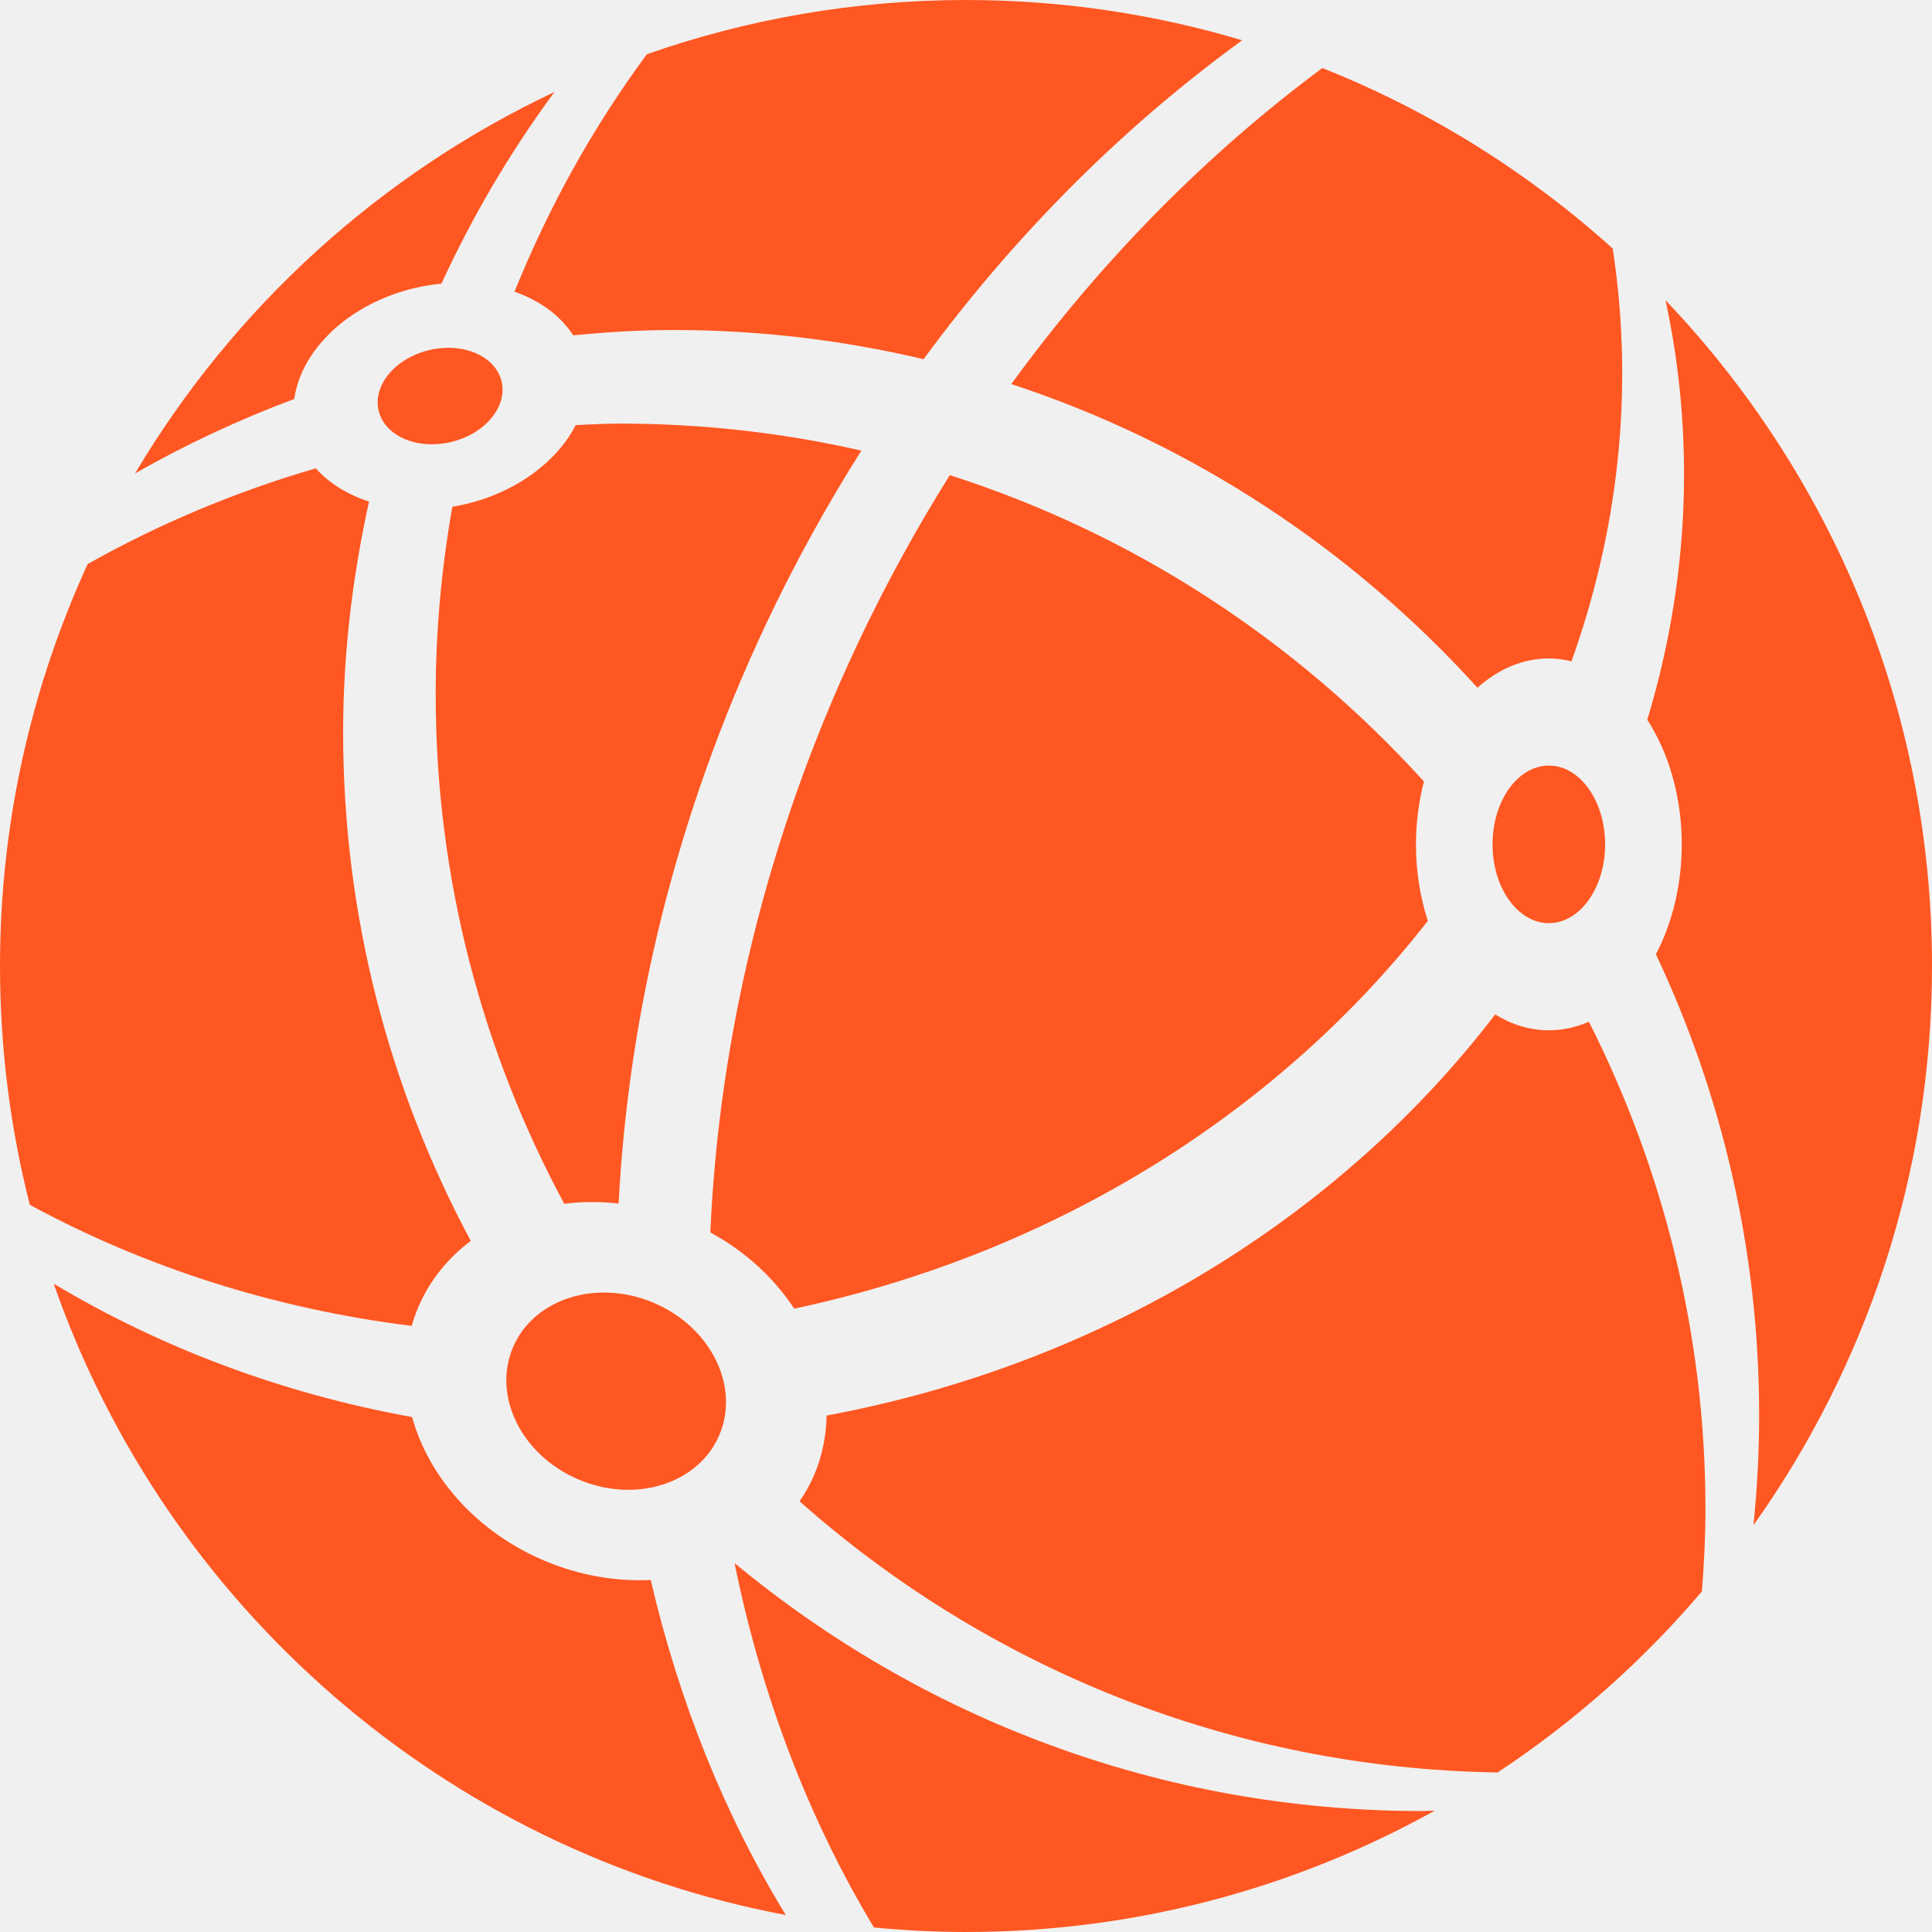
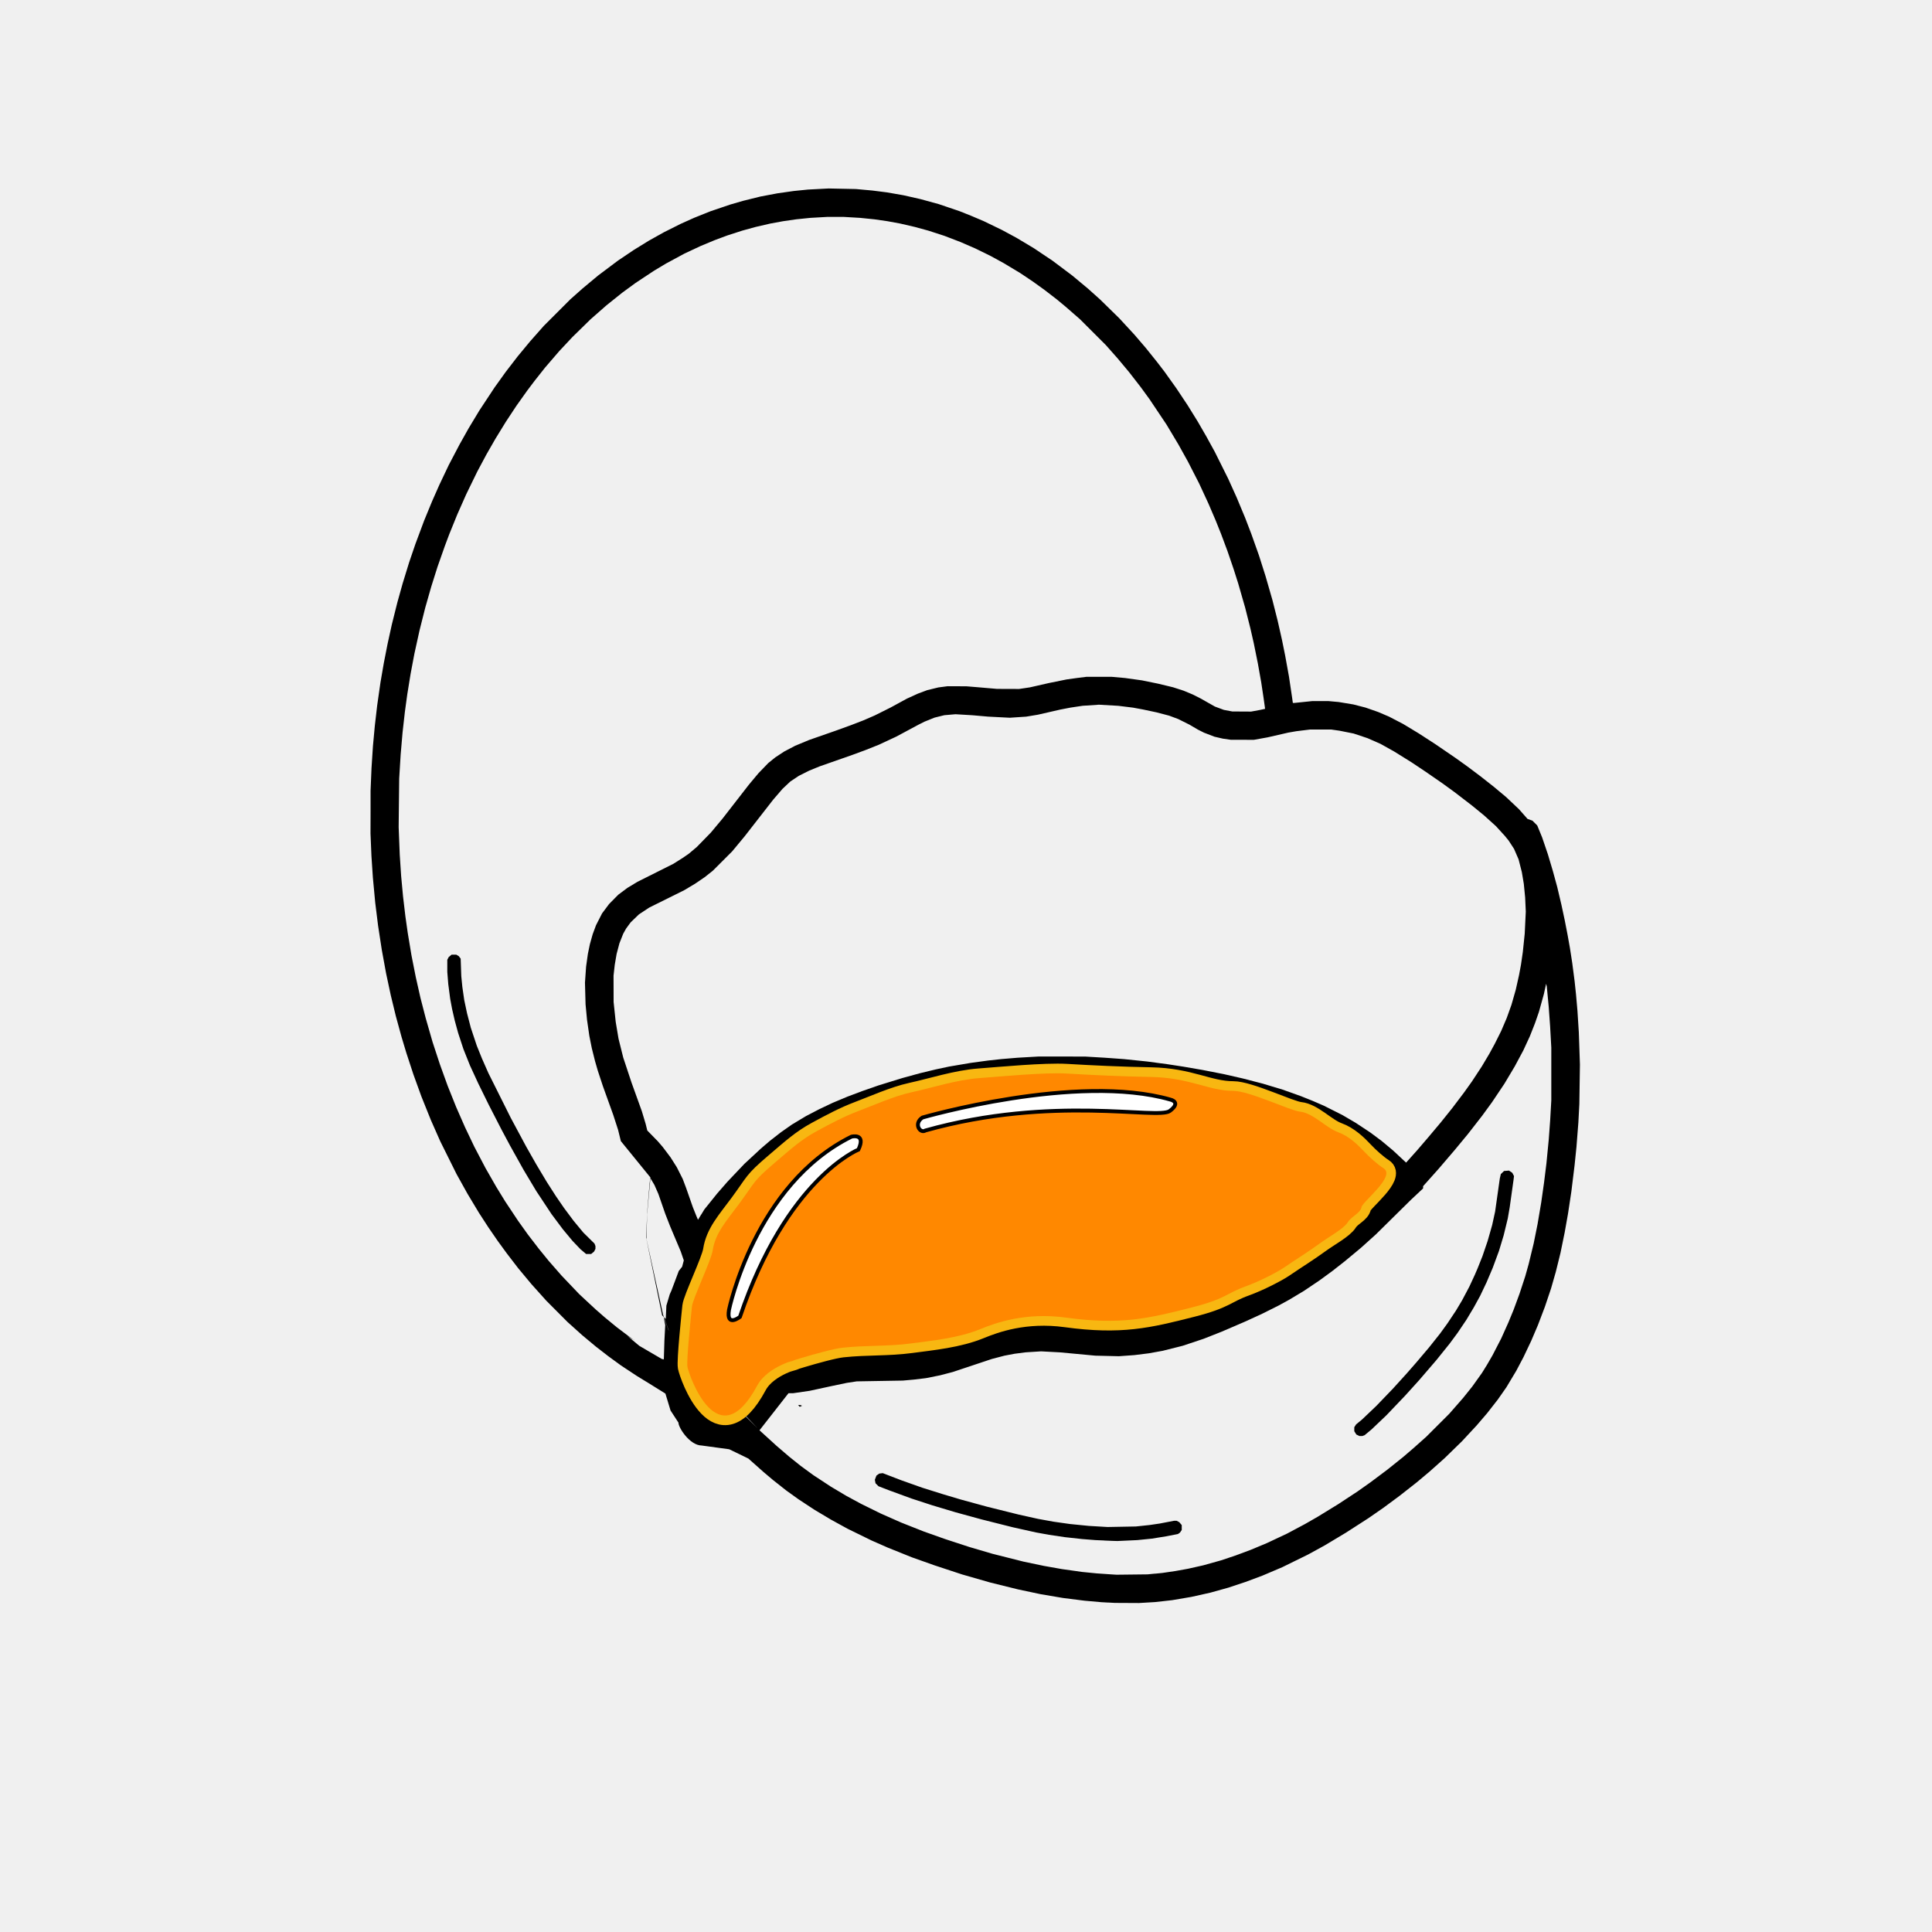
- <svg xmlns="http://www.w3.org/2000/svg" width="140" height="140" viewBox="0 0 140 140" fill="none">
-   <g clip-path="url(#clip0_109_2)">
-     <path d="M73.281 27.831C86.41 32.136 97.992 39.823 107.062 49.836C108.556 48.498 110.328 47.714 112.235 47.714C112.795 47.714 113.342 47.795 113.874 47.923C117.232 38.552 118.425 28.456 116.891 18.191C116.883 18.128 116.865 18.068 116.856 18.004C110.728 12.481 103.62 8.028 95.822 4.93C87.496 11.111 79.845 18.812 73.281 27.831Z" fill="#FF5722" />
-     <path d="M41.536 24.297C43.937 24.071 46.358 23.914 48.819 23.914C55.055 23.914 61.112 24.654 66.925 26.029C73.644 16.885 81.489 9.111 90.013 2.919C83.673 1.026 76.956 0 69.999 0C61.893 0 54.115 1.394 46.875 3.929C42.985 9.195 39.77 14.98 37.283 21.138C39.118 21.778 40.616 22.869 41.536 24.297Z" fill="#FF5722" />
-     <path d="M33.758 36.525C33.43 36.603 33.104 36.666 32.78 36.719C32.001 41.136 31.571 45.673 31.571 50.313C31.571 63.679 34.969 76.233 40.887 87.23C42.163 87.064 43.489 87.064 44.828 87.212C45.54 73.406 48.981 59.103 55.479 45.288C57.561 40.861 59.891 36.652 62.419 32.653C56.794 31.371 50.939 30.695 44.923 30.695C43.847 30.695 42.784 30.756 41.718 30.804C40.376 33.421 37.468 35.642 33.758 36.525Z" fill="#FF5722" />
-     <path d="M68.825 34.431C66.4 38.309 64.155 42.38 62.144 46.658C55.531 60.716 52.095 75.274 51.473 89.304C54.038 90.698 56.103 92.628 57.554 94.83C76.67 90.758 92.769 80.435 103.466 66.731C102.918 65.039 102.606 63.166 102.606 61.188C102.606 59.586 102.818 58.054 103.182 56.63C93.978 46.468 82.192 38.703 68.825 34.431Z" fill="#FF5722" />
-     <path d="M30.303 94.738C31.132 92.778 32.464 91.164 34.114 89.921C28.227 78.942 24.864 66.407 24.864 53.077C24.864 47.324 25.552 41.74 26.741 36.345C25.178 35.841 23.845 35.016 22.883 33.936C17.07 35.635 11.525 37.958 6.352 40.873C2.286 49.744 0 59.604 0 70.001C0 75.976 0.753 81.773 2.161 87.307C10.484 91.821 19.869 94.846 29.834 96.079C29.963 95.628 30.116 95.18 30.303 94.738Z" fill="#FF5722" />
-     <path d="M112.235 74.659C110.851 74.659 109.536 74.245 108.348 73.508C97.267 87.986 80.201 98.794 59.901 102.574C59.87 104.028 59.59 105.479 59.003 106.87C58.712 107.555 58.347 108.19 57.943 108.794C71.453 120.769 89.117 128.143 108.521 128.439C114.059 124.782 119.043 120.358 123.326 115.321C123.478 113.35 123.584 111.366 123.584 109.355C123.584 96.638 120.503 84.663 115.138 74.037C114.221 74.439 113.246 74.659 112.235 74.659Z" fill="#FF5722" />
-     <path d="M53.229 113.268C55.171 122.836 58.576 131.772 63.328 139.674C65.526 139.88 67.748 140 70.001 140C82.332 140 93.908 136.801 103.97 131.205C103.651 131.208 103.339 131.235 103.022 131.235C84.087 131.233 66.749 124.474 53.229 113.268Z" fill="#FF5722" />
-     <path d="M39.46 113.097C34.519 111.01 31.068 107.032 29.861 102.687C20.459 100.985 11.661 97.671 3.893 93.023C12.027 116.379 32.179 134.097 56.942 138.772C52.48 131.475 49.199 123.265 47.153 114.489C44.652 114.611 42.015 114.177 39.46 113.097Z" fill="#FF5722" />
-     <path d="M30.032 20.877C30.689 20.72 31.343 20.618 31.988 20.555C34.253 15.632 36.994 10.975 40.184 6.662C27.499 12.644 16.906 22.321 9.786 34.309C13.455 32.207 17.317 30.409 21.325 28.909C21.817 25.351 25.266 22.012 30.032 20.877Z" fill="#FF5722" />
-     <path d="M140 70.001C140 51.293 132.647 34.313 120.691 21.755C120.954 22.987 121.185 24.233 121.374 25.495C122.74 34.646 121.936 43.665 119.368 52.157C120.914 54.547 121.865 57.709 121.865 61.188C121.865 64.168 121.166 66.915 119.993 69.146C124.772 79.295 127.475 90.614 127.475 102.576C127.475 105.259 127.326 107.904 127.063 110.52C135.197 99.081 140 85.106 140 70.001Z" fill="#FF5722" />
-     <path d="M41.941 107.218C46.073 108.965 50.636 107.512 52.132 103.973C53.628 100.434 51.491 96.149 47.358 94.402C43.226 92.655 38.663 94.108 37.167 97.647C35.671 101.186 37.808 105.471 41.941 107.218Z" fill="#FF5722" />
-     <path d="M112.235 66.895C114.487 66.895 116.313 64.339 116.313 61.186C116.313 58.033 114.487 55.477 112.235 55.477C109.982 55.477 108.156 58.033 108.156 61.186C108.156 64.339 109.982 66.895 112.235 66.895Z" fill="#FF5722" />
-     <path d="M32.686 32.029C35.146 31.442 36.785 29.476 36.346 27.637C35.908 25.799 33.559 24.784 31.099 25.37C28.639 25.956 27 27.922 27.438 29.761C27.877 31.6 30.226 32.615 32.686 32.029Z" fill="#FF5722" />
-   </g>
-   <defs>
-     <clipPath id="clip0_109_2">
-       <rect width="140" height="140" fill="white" />
-     </clipPath>
-   </defs>
+ <svg xmlns="http://www.w3.org/2000/svg" viewBox="-2.435 -6.088 500 500" width="500" height="500">
+   <path d="M 284.348 408.656 L 282.645 408.561 L 278.258 408.174 L 272.656 407.464 L 266.924 406.493 L 261.027 405.245 L 253.784 403.452 L 246.56 401.377 L 239.409 399.019 L 233.565 396.945 L 227.353 394.449 L 223.091 392.571 L 216.905 389.544 L 212.617 387.186 L 208.355 384.645 L 204.211 381.92 L 201.047 379.648 L 197.638 376.955 L 195.202 374.9 L 191.229 371.374 L 186.282 368.979 L 179.153 368.007 C 176.08 367.982 173.133 363.38 173.148 362.088 L 171.1 358.946 L 169.773 354.569 L 165.37 351.832 L 162.454 350.052 L 158.297 347.307 L 155.027 344.923 L 151.737 342.375 L 148.256 339.473 L 144.428 336.032 L 138.952 330.536 L 135.104 326.247 L 131.682 322.137 L 128.721 318.282 L 126.383 315.077 L 123.953 311.544 L 121.504 307.769 L 118.569 302.883 L 115.732 297.787 L 111.496 289.263 L 109.066 283.76 L 106.63 277.699 L 104.555 271.974 L 102.717 266.372 L 101.495 262.307 L 100.004 256.87 L 98.704 251.511 L 97.476 245.772 L 96.367 239.698 L 95.414 233.486 L 94.672 227.517 L 94.069 221.061 L 93.694 215.46 L 93.451 209.616 L 93.468 204.086 L 93.468 198.544 L 93.71 192.7 L 94.085 186.974 L 94.57 181.74 L 95.175 176.506 L 96.029 170.537 L 96.889 165.546 L 97.867 160.556 L 98.964 155.565 L 100.395 149.839 L 101.754 144.966 L 103.442 139.477 L 105.058 134.735 L 107.33 128.648 L 109.385 123.651 L 111.269 119.389 L 113.699 114.273 L 116.51 108.915 L 117.673 106.846 L 118.834 104.775 L 121.626 100.145 L 125.565 94.176 L 128.448 90.157 L 131.521 86.165 L 134.772 82.238 L 138.325 78.219 L 145.161 71.383 L 148.325 68.572 L 152.344 65.223 L 157.46 61.382 L 161.603 58.591 L 165.498 56.194 L 167.444 55.104 L 169.392 54.017 L 173.739 51.837 L 177.239 50.268 L 181.494 48.566 L 186.563 46.847 L 189.853 45.894 L 194.358 44.778 L 198.765 43.944 L 203 43.34 L 206.651 42.972 L 212.01 42.689 L 219.075 42.834 L 223.337 43.221 L 227.113 43.7 L 231.375 44.443 L 235.755 45.434 L 240.502 46.735 L 243.205 47.651 L 245.907 48.57 L 247.466 49.191 L 249.026 49.815 L 252.191 51.161 L 256.88 53.433 L 260.59 55.435 L 265.095 58.128 L 269.968 61.391 L 275.083 65.233 L 279.102 68.582 L 282.254 71.406 L 287.231 76.278 L 291.165 80.541 L 294.087 83.948 L 297.016 87.599 L 298.98 90.16 L 302.02 94.422 L 304.936 98.809 L 307.503 102.953 L 309.755 106.847 L 311.962 110.866 L 315.422 117.807 L 317.622 122.679 L 319.802 127.913 L 321.418 132.122 L 323.368 137.611 L 325.088 143.016 L 326.875 149.228 L 328.228 154.586 L 328.793 157.082 L 329.354 159.577 L 330.168 163.596 L 331.16 169.073 L 331.994 174.674 L 332.152 175.83 L 332.565 175.83 L 337.195 175.351 L 341.338 175.351 L 344.017 175.594 L 347.793 176.218 L 350.959 177.032 L 354.216 178.168 L 357.046 179.376 L 360.697 181.274 L 364.716 183.703 L 368.977 186.461 L 374.336 190.126 L 377.383 192.312 L 380.791 194.873 L 384.199 197.56 L 387.364 200.206 L 390.693 203.351 L 392.893 205.847 L 394.161 206.3 L 395.408 207.554 L 396.669 210.633 L 398.147 214.981 L 399.454 219.367 L 400.57 223.446 L 401.647 228.009 L 402.507 232.028 L 403.243 235.804 L 403.853 239.212 L 404.457 243.106 L 405.074 247.854 L 405.436 251.262 L 405.81 255.524 L 406.164 261.126 L 406.447 269.406 L 406.296 279.637 L 406.047 284.385 L 405.554 290.715 L 405.068 295.462 L 404.228 302.312 L 403.367 308.005 L 402.501 312.878 L 401.958 315.524 L 401.417 318.167 L 400.196 323.105 L 398.974 327.367 L 397.378 332.115 L 395.585 336.83 L 393.859 340.881 L 391.837 345.143 L 389.971 348.676 L 387.417 352.938 L 385.204 356.103 L 382.446 359.636 L 379.734 362.801 L 375.918 366.912 L 371.414 371.298 L 367.52 374.772 L 364.216 377.543 L 359.85 380.971 L 355.587 384.129 L 351.694 386.828 L 345.85 390.591 L 340.373 393.875 L 336.098 396.219 L 329.413 399.502 L 324.298 401.676 L 319.911 403.317 L 315.524 404.776 L 310.79 406.095 L 305.904 407.185 L 300.914 408.033 L 296.527 408.525 L 292.337 408.774 L 286.06 408.741 L 284.355 408.646 L 284.348 408.656 Z M 296.464 401.181 L 298.352 400.993 L 301.76 400.494 L 305.05 399.897 L 308.944 399.023 L 313.574 397.729 L 317.35 396.463 L 321.244 395.011 L 325.388 393.284 L 330.68 390.795 L 335.251 388.359 L 338.54 386.474 L 343.899 383.185 L 348.89 379.901 L 352.18 377.576 L 356.566 374.293 L 360.67 371.009 L 363.383 368.679 L 366.673 365.75 L 372.648 359.781 L 376.253 355.657 L 378.578 352.754 L 381.08 349.254 L 382.407 347.114 L 383.818 344.677 L 386.084 340.291 L 387.942 336.147 L 389.288 332.877 L 390.819 328.72 L 392.296 324.216 L 393.182 321.05 L 394.483 315.692 L 395.487 310.701 L 396.433 305.099 L 397.161 299.984 L 397.779 294.993 L 398.384 288.781 L 398.751 283.791 L 399.04 278.675 L 399.04 265.036 L 398.737 259.559 L 398.37 254.443 L 397.871 249.21 L 397.7 248.507 L 397.123 251.16 L 395.835 255.79 L 394.824 258.711 L 393.478 262.12 L 391.797 265.758 L 389.571 269.908 L 386.904 274.38 L 383.7 279.161 L 381.153 282.654 L 377.521 287.323 L 374.1 291.466 L 369.857 296.425 L 365.865 300.897 L 365.865 301.468 L 362.766 304.37 L 353.625 313.387 L 349.75 316.873 L 345.587 320.334 L 342.297 322.909 L 339.026 325.299 L 334.995 328.011 L 331.101 330.342 L 328.421 331.807 L 324.034 334 L 319.648 336.003 L 313.679 338.57 L 309.049 340.396 L 303.632 342.201 L 298.458 343.502 L 294.925 344.139 L 291.148 344.611 L 287.13 344.9 L 281.042 344.756 L 271.908 343.902 L 267.003 343.64 L 262.958 343.896 L 260.134 344.263 L 257.533 344.756 L 254.244 345.616 L 244.138 348.985 L 240.848 349.845 L 237.197 350.574 L 234.15 350.941 L 231.228 351.205 L 219.296 351.408 L 216.742 351.795 L 212.723 352.636 L 207.121 353.851 L 202.86 354.468 L 201.627 354.476 L 194.12 364.077 L 184.867 354.343 L 184.795 354.415 L 188.236 358.185 L 194.342 364.272 L 198.605 368.153 L 201.769 370.866 L 204.816 373.308 L 208.1 375.705 L 212.612 378.667 L 216.63 381.057 L 220.406 383.099 L 225.521 385.62 L 230.801 387.952 L 236.606 390.25 L 242.083 392.194 L 248.419 394.269 L 254.382 396.022 L 262.419 398.051 L 267.738 399.167 L 272.414 399.995 L 277.642 400.731 L 281.417 401.105 L 285.069 401.355 L 286.533 401.446 L 294.57 401.355 L 296.458 401.167 L 296.464 401.181 Z M 283.311 392.584 L 281.059 392.489 L 277.651 392.22 L 273.146 391.727 L 269.003 391.11 L 265.713 390.512 L 259.698 389.173 L 251.587 387.131 L 244.889 385.299 L 238.802 383.473 L 233.444 381.726 L 227.599 379.585 L 224.92 378.548 L 224.145 377.779 L 223.975 376.873 L 224.388 375.789 L 225.11 375.278 L 226.01 375.159 L 230.87 377.024 L 236.241 378.929 L 241.718 380.649 L 246.222 381.988 L 252.921 383.821 L 261.202 385.883 L 266.192 386.992 L 270.21 387.722 L 274.473 388.325 L 279.345 388.812 L 284.205 389.1 L 291.527 388.962 L 295.059 388.588 L 297.699 388.201 L 301.389 387.491 L 302.072 387.491 L 302.762 387.846 L 303.399 388.602 L 303.399 389.863 L 302.945 390.545 L 302.42 390.913 L 299.314 391.517 L 295.663 392.108 L 291.887 392.489 L 286.772 392.726 L 285.557 392.693 L 283.304 392.597 L 283.311 392.584 Z M 348.978 365.358 L 348.585 365.164 L 348.053 364.311 L 348.053 363.273 L 348.519 362.551 L 350.062 361.277 L 353.727 357.79 L 358.021 353.325 L 361.56 349.431 L 364.115 346.508 L 367.411 342.614 L 370.222 339.081 L 372.165 336.403 L 374.353 333.113 L 375.955 330.433 L 377.826 326.9 L 379.238 323.853 L 379.973 322.146 L 381.234 318.981 L 382.561 315.087 L 383.152 313.015 L 383.74 310.943 L 384.501 307.463 L 385.716 298.887 L 385.979 297.764 L 386.806 296.963 L 388.094 296.858 L 388.947 297.436 L 389.387 298.282 L 389.269 299.255 L 388.277 306.353 L 387.778 309.236 L 386.714 313.622 L 385.5 317.642 L 383.884 322.022 L 382.275 325.804 L 380.627 329.271 L 378.991 332.259 L 377.041 335.516 L 374.769 338.885 L 372.734 341.636 L 369.313 345.891 L 364.814 351.126 L 361.183 355.137 L 356.396 360.155 L 352.535 363.832 L 350.735 365.329 L 350.144 365.553 L 349.369 365.546 L 348.975 365.352 L 348.978 365.358 Z M 204.33 357.757 L 204.116 357.521 L 204.701 357.541 L 205.148 357.718 L 204.537 357.994 L 204.324 357.757 L 204.33 357.757 Z M 173.289 348.28 L 172.364 347.745 L 169.321 347.109 L 169.514 340.856 L 169.726 336.849 L 169.168 334.15 L 169.024 334.15 L 170.004 336.584 L 171.435 340.559 L 170.551 346.805 L 170.819 346.973 L 169.194 345.57 L 171.217 346.739 L 173.653 348.026 L 173.712 348.032 L 173.295 347.271 L 173.289 348.28 Z M 159.895 339.611 L 163.012 342.208 L 169.149 345.794 L 166.696 345.011 L 170.603 346.082 L 170.399 338.637 L 170.616 338.174 L 169.191 334.239 L 164.866 314.563 L 165.041 308.176 L 165.902 298.647 L 158.241 289.234 L 157.532 286.338 L 156.271 282.444 L 153.599 275.017 L 152.273 270.998 L 151.57 268.562 L 150.716 265.153 L 150.085 261.989 L 149.488 257.845 L 149.107 253.826 L 148.956 248.225 L 149.245 244.081 L 149.705 240.791 L 150.23 238.256 L 150.946 235.702 L 151.813 233.364 L 153.375 230.305 L 155.188 227.881 L 157.565 225.471 L 159.922 223.705 L 162.556 222.115 L 171.808 217.48 L 174.244 215.943 L 175.781 214.892 L 177.896 213.112 L 181.547 209.369 L 184.594 205.719 L 191.403 196.952 L 193.847 194.029 L 196.401 191.383 L 198.232 189.906 L 200.551 188.382 L 203.348 186.918 L 206.967 185.414 L 213.822 183.023 L 217.841 181.566 L 221.039 180.331 L 223.929 179.077 L 228.072 177.008 L 232.274 174.716 L 235.131 173.416 L 237.502 172.53 L 240.404 171.821 L 242.801 171.505 L 247.674 171.525 L 251.081 171.807 L 255.587 172.195 L 261.312 172.215 L 262.715 172.008 L 264.117 171.798 L 268.989 170.688 L 273.619 169.749 L 276.298 169.375 L 278.734 169.072 L 285.19 169.066 L 288.723 169.381 L 293.108 169.992 L 297.252 170.839 L 301.147 171.778 L 303.892 172.665 L 306.236 173.643 L 308.205 174.635 L 311.982 176.769 L 314.293 177.629 L 316.486 178.042 L 321.359 178.069 L 323.67 177.642 L 324.951 177.367 L 324.951 177.202 L 324.577 174.542 L 323.972 170.524 L 323.106 165.651 L 322.048 160.418 L 321.162 156.524 L 319.809 151.165 L 318.023 144.953 L 316.822 141.177 L 315.239 136.547 L 313.603 132.161 L 312.192 128.635 L 310.313 124.248 L 307.891 119.015 L 304.995 113.36 L 302.519 108.908 L 299.459 103.792 L 295.059 97.219 L 292.8 94.119 L 289.727 90.16 L 286.785 86.64 L 283.758 83.219 L 277.047 76.514 L 273.271 73.224 L 271.078 71.406 L 267.912 68.963 L 264.865 66.769 L 261.55 64.55 L 257.321 62.008 L 253.912 60.144 L 249.932 58.193 L 246.117 56.538 L 241.974 54.949 L 237.804 53.596 L 234.304 52.638 L 230.528 51.765 L 227.238 51.16 L 223.83 50.668 L 222.005 50.484 L 220.179 50.297 L 215.917 50.047 L 211.655 50.047 L 207.268 50.297 L 203.618 50.671 L 200.209 51.164 L 196.92 51.768 L 193.144 52.641 L 189.677 53.594 L 185.835 54.834 L 182.598 56.036 L 178.855 57.592 L 174.678 59.55 L 170.002 62.077 L 166.837 63.968 L 161.965 67.193 L 158.556 69.695 L 154.538 72.913 L 150.401 76.544 L 145.673 81.173 L 142.258 84.825 L 138.659 89.007 L 135.895 92.501 L 133.997 95.016 L 131.199 98.95 L 128.462 103.1 L 125.769 107.487 L 123.464 111.505 L 121.087 115.951 L 118.211 121.855 L 115.886 127.108 L 113.818 132.21 L 112.675 135.257 L 110.79 140.616 L 109.175 145.731 L 107.612 151.207 L 106.141 157.052 L 104.801 163.14 L 103.816 168.373 L 102.969 173.607 L 102.352 178.111 L 101.748 183.47 L 101.255 189.196 L 100.874 195.408 L 100.737 207.95 L 101.019 215.135 L 101.38 220.611 L 101.866 225.845 L 102.483 231.079 L 103.088 235.34 L 104.059 241.185 L 105.169 246.787 L 106.377 252.145 L 107.73 257.378 L 109.516 263.591 L 111.395 269.317 L 113.417 274.918 L 115.61 280.395 L 117.909 285.629 L 120.286 290.619 L 121.559 293.055 L 123.221 296.221 L 126.006 301.086 L 128.33 304.869 L 131.652 309.866 L 134.174 313.393 L 136.978 317.044 L 139.553 320.209 L 142.895 324.031 L 147.492 328.857 L 151.727 332.791 L 154.059 334.827 L 157.204 337.414 L 161.591 340.723 L 161.755 340.736 L 161.171 340.485 L 159.895 339.611 Z M 148.539 317.842 L 147.833 317.251 L 145.758 315.084 L 143.223 312.037 L 140.314 308.143 L 136.361 302.174 L 133.085 296.697 L 129.552 290.367 L 127.339 286.223 L 124.022 279.769 L 121.33 274.292 L 119.196 269.662 L 117.495 265.401 L 116.123 261.211 L 115.269 258.092 L 114.567 255.045 L 114.068 252.365 L 113.575 248.59 L 113.325 245.451 L 113.325 242.305 L 113.68 241.616 L 114.435 240.979 L 115.656 240.979 L 116.3 241.366 L 116.786 242.017 L 116.944 246.528 L 117.22 249.325 L 117.712 252.734 L 118.434 256.141 L 119.419 259.918 L 120.962 264.547 L 122.289 267.836 L 123.956 271.613 L 129.735 283.184 L 133.755 290.676 L 136.348 295.24 L 139.041 299.745 L 141.463 303.521 L 143.539 306.542 L 146.014 309.858 L 148.536 312.904 L 151.425 315.755 L 151.668 316.392 L 151.668 317.121 L 151.314 317.81 L 150.559 318.447 L 149.252 318.447 L 148.539 317.842 Z M 188.773 334.633 L 189.161 334.397 L 189.541 333.813 L 189.896 331.791 L 190.874 328.533 L 192.431 324.567 L 194.191 320.686 L 196.102 316.91 L 198.571 312.536 L 200.889 308.998 L 203.641 305.346 L 206.524 302.076 L 210.181 298.438 L 213.181 295.851 L 216.912 293.047 L 219.749 291.346 L 220.221 290.578 L 220.221 289.507 L 219.775 288.66 L 218.705 288.115 L 218.087 288.115 L 216.623 288.811 L 212.971 291.261 L 209.518 294.032 L 206.635 296.626 L 203.47 299.869 L 200.79 302.943 L 198.532 305.839 L 195.524 310.343 L 193.232 314.362 L 191.255 318.139 L 189.515 321.914 L 188.097 325.323 L 186.954 328.487 L 186.153 331.417 L 185.851 333.281 L 186.383 334.378 L 187.158 334.877 L 188.373 334.877 L 188.764 334.641 L 188.773 334.633 Z M 171.322 327.927 L 172.413 325.027 L 173.234 322.833 L 174.102 321.739 L 174.677 319.552 L 174.649 320.436 L 173.729 317.757 L 171.004 311.302 L 169.723 308.012 L 167.95 302.896 L 166.932 300.585 L 165.856 298.759 L 165.678 300.224 L 165.055 307.65 L 164.785 314.224 L 168.922 334.319 L 169.87 335.248 L 170.022 331.807 L 170.895 328.884 L 171.322 327.927 Z M 179.071 308.202 L 179.839 306.925 L 183.175 302.781 L 185.841 299.727 L 190.228 295.104 L 194.47 291.171 L 196.782 289.188 L 199.658 286.949 L 202.501 284.952 L 206.152 282.759 L 209.567 280.98 L 213.054 279.325 L 216.869 277.729 L 220.763 276.264 L 224.907 274.82 L 231.119 272.902 L 235.624 271.668 L 239.761 270.67 L 243.175 269.941 L 248.777 268.989 L 253.282 268.378 L 256.69 268.004 L 260.952 267.649 L 266.31 267.34 L 278.367 267.347 L 283.483 267.649 L 288.473 268.01 L 294.442 268.627 L 299.801 269.343 L 303.819 269.96 L 308.81 270.821 L 314.411 271.924 L 319.159 273.007 L 324.387 274.361 L 329.535 275.916 L 334.263 277.604 L 337.31 278.826 L 340.232 280.093 L 344.98 282.484 L 348.387 284.48 L 352.164 286.975 L 355.086 289.148 L 358.034 291.604 L 361.462 294.796 L 364.352 291.565 L 367.274 288.157 L 370.446 284.382 L 373.374 280.73 L 376.414 276.712 L 378.503 273.789 L 381.058 269.895 L 383.014 266.605 L 384.406 264.051 L 386.081 260.702 L 387.512 257.352 L 388.733 253.944 L 389.844 250.051 L 390.69 246.274 L 391.189 243.595 L 391.669 240.305 L 392.161 235.557 L 392.438 229.831 L 392.273 226.18 L 391.925 222.647 L 391.413 219.6 L 390.572 216.31 L 389.397 213.598 L 387.992 211.438 L 387 210.223 L 384.695 207.702 L 381.635 204.937 L 378.47 202.35 L 373.965 198.889 L 370.918 196.676 L 366.531 193.642 L 362.88 191.206 L 358.376 188.402 L 354.843 186.425 L 351.461 184.941 L 347.876 183.746 L 344.25 183.023 L 342.057 182.708 L 336.58 182.715 L 333.054 183.149 L 330.979 183.509 L 325.621 184.737 L 322.088 185.374 L 316.119 185.368 L 314.051 185.073 L 311.857 184.567 L 309.164 183.529 L 307.595 182.741 L 305.402 181.454 L 302.48 179.997 L 300.135 179.123 L 296.878 178.269 L 293.345 177.52 L 290.791 177.048 L 288.88 176.812 L 286.966 176.575 L 281.955 176.286 L 277.74 176.569 L 274.594 177.041 L 271.915 177.56 L 266.188 178.874 L 263.142 179.379 L 258.893 179.661 L 253.279 179.373 L 249.26 179.018 L 244.84 178.755 L 241.951 179.005 L 239.436 179.628 L 236.835 180.672 L 235.253 181.468 L 229.559 184.527 L 225.029 186.642 L 221.496 188.047 L 218.205 189.262 L 209.681 192.25 L 206.97 193.359 L 204.31 194.693 L 202.078 196.183 L 200.082 198.061 L 197.665 200.866 L 190.271 210.361 L 187.04 214.255 L 182.029 219.265 L 179.961 220.907 L 177.426 222.634 L 174.602 224.315 L 165.593 228.787 L 162.92 230.553 L 160.773 232.622 L 159.597 234.224 L 158.849 235.564 L 157.876 238.027 L 157.141 240.804 L 156.662 243.608 L 156.347 246.412 L 156.367 253.229 L 156.905 258.344 L 157.64 262.73 L 158.856 267.603 L 160.996 274.058 L 163.675 281.499 L 164.66 284.775 L 165.081 286.482 L 167.819 289.286 L 169.08 290.75 L 171.109 293.443 L 172.718 295.984 L 174.254 299.031 L 175.128 301.343 L 176.874 306.333 L 177.801 308.645 L 178.201 309.583 L 178.273 309.492 L 179.041 308.215 L 179.071 308.202 Z M 239.964 286.702 L 240.867 286.394 L 243.67 285.685 L 247.204 284.956 L 252.68 283.984 L 258.282 283.117 L 264.737 282.27 L 272.164 281.41 L 276.544 281.03 L 283.025 280.806 L 290.425 281.03 L 293.834 281.292 L 296.756 281.653 L 300.479 282.277 L 301.629 281.705 L 302.2 280.556 L 302.036 279.564 L 301.399 278.81 L 300.65 278.494 L 296.881 277.871 L 293.715 277.516 L 289.697 277.201 L 277.273 277.194 L 273.497 277.516 L 267.849 278.114 L 259.983 279.092 L 254.867 279.828 L 248.294 280.937 L 242.817 282.027 L 240.381 282.632 L 237.722 283.505 L 236.861 284.292 L 236.763 285.868 L 237.564 286.781 L 238.063 286.986 L 239.055 286.998 L 239.958 286.69 L 239.964 286.702 Z" style="" />
+   <path d="M 250.953 272.928 C 256.416 272.525 267.944 271.41 273.631 271.744 C 280.03 272.123 287.589 272.488 295.477 272.63 C 305.492 272.811 310.397 276.233 316.735 276.227 C 320.872 276.223 331.414 281.34 334.015 281.606 C 337.386 281.951 340.736 285.79 343.88 286.929 C 346.649 287.931 348.935 290.139 350.528 291.847 C 351.932 293.354 354.132 295.315 355.623 296.254 C 358.893 298.316 350.171 304.898 349.929 306.306 C 349.656 307.889 347.343 308.658 346.362 310.24 C 345.314 311.926 341.515 313.969 339.283 315.595 C 336.159 317.871 333.27 319.637 329.849 321.968 C 328.072 323.176 323.41 325.575 319.98 326.81 C 314.723 328.703 314.934 330.01 306.004 332.28 C 294.749 335.143 287.65 336.853 273.4 334.904 C 262.874 333.464 255.123 336.303 251.257 337.889 C 245.583 340.217 238.87 340.85 233.335 341.591 C 227.301 342.399 221.877 342.03 215.622 342.701 C 211.081 343.189 196.071 348.145 203.025 346.016 C 204.632 345.525 196.352 347.244 193.526 352.508 C 183.378 371.416 175.933 349.983 175.481 347.691 C 175.168 346.105 176.462 333.805 176.648 332.004 C 176.855 329.999 181.606 320.158 182.009 317.515 C 182.703 312.979 185.592 309.866 188.798 305.528 C 193.158 299.633 192.302 299.753 198.051 294.854 C 202.358 291.182 204.921 288.83 208.866 286.692 C 212.571 284.683 215.94 282.87 219.725 281.443 C 223.498 280.022 228.907 277.589 233.374 276.615 C 238.653 275.465 245.112 273.358 250.953 272.928 Z" style="fill-rule: nonzero; paint-order: markers stroke; fill: rgb(255, 136, 0); stroke-width: 5px; stroke: rgb(248, 183, 17);" />
+   <path style="stroke: rgb(0, 0, 0); fill: rgb(255, 255, 255);" d="M 186.225 332.916 C 186.225 332.916 192.924 300.453 217.915 288.086 C 217.915 288.086 221.78 287.056 219.719 291.436 C 219.719 291.436 201.169 298.907 189.06 334.719 C 189.06 334.719 185.453 337.553 186.225 332.916 Z" />
+   <path style="stroke: rgb(0, 0, 0); fill: rgb(255, 255, 255);" d="M 236.308 283.126 C 236.308 283.126 276.242 271.532 300.461 278.488 C 300.461 278.488 303.399 279.105 300.308 281.423 C 297.217 283.741 270.059 277.2 237.081 286.475 C 235.662 287.387 233.921 284.66 236.308 283.126 Z" />
</svg>
